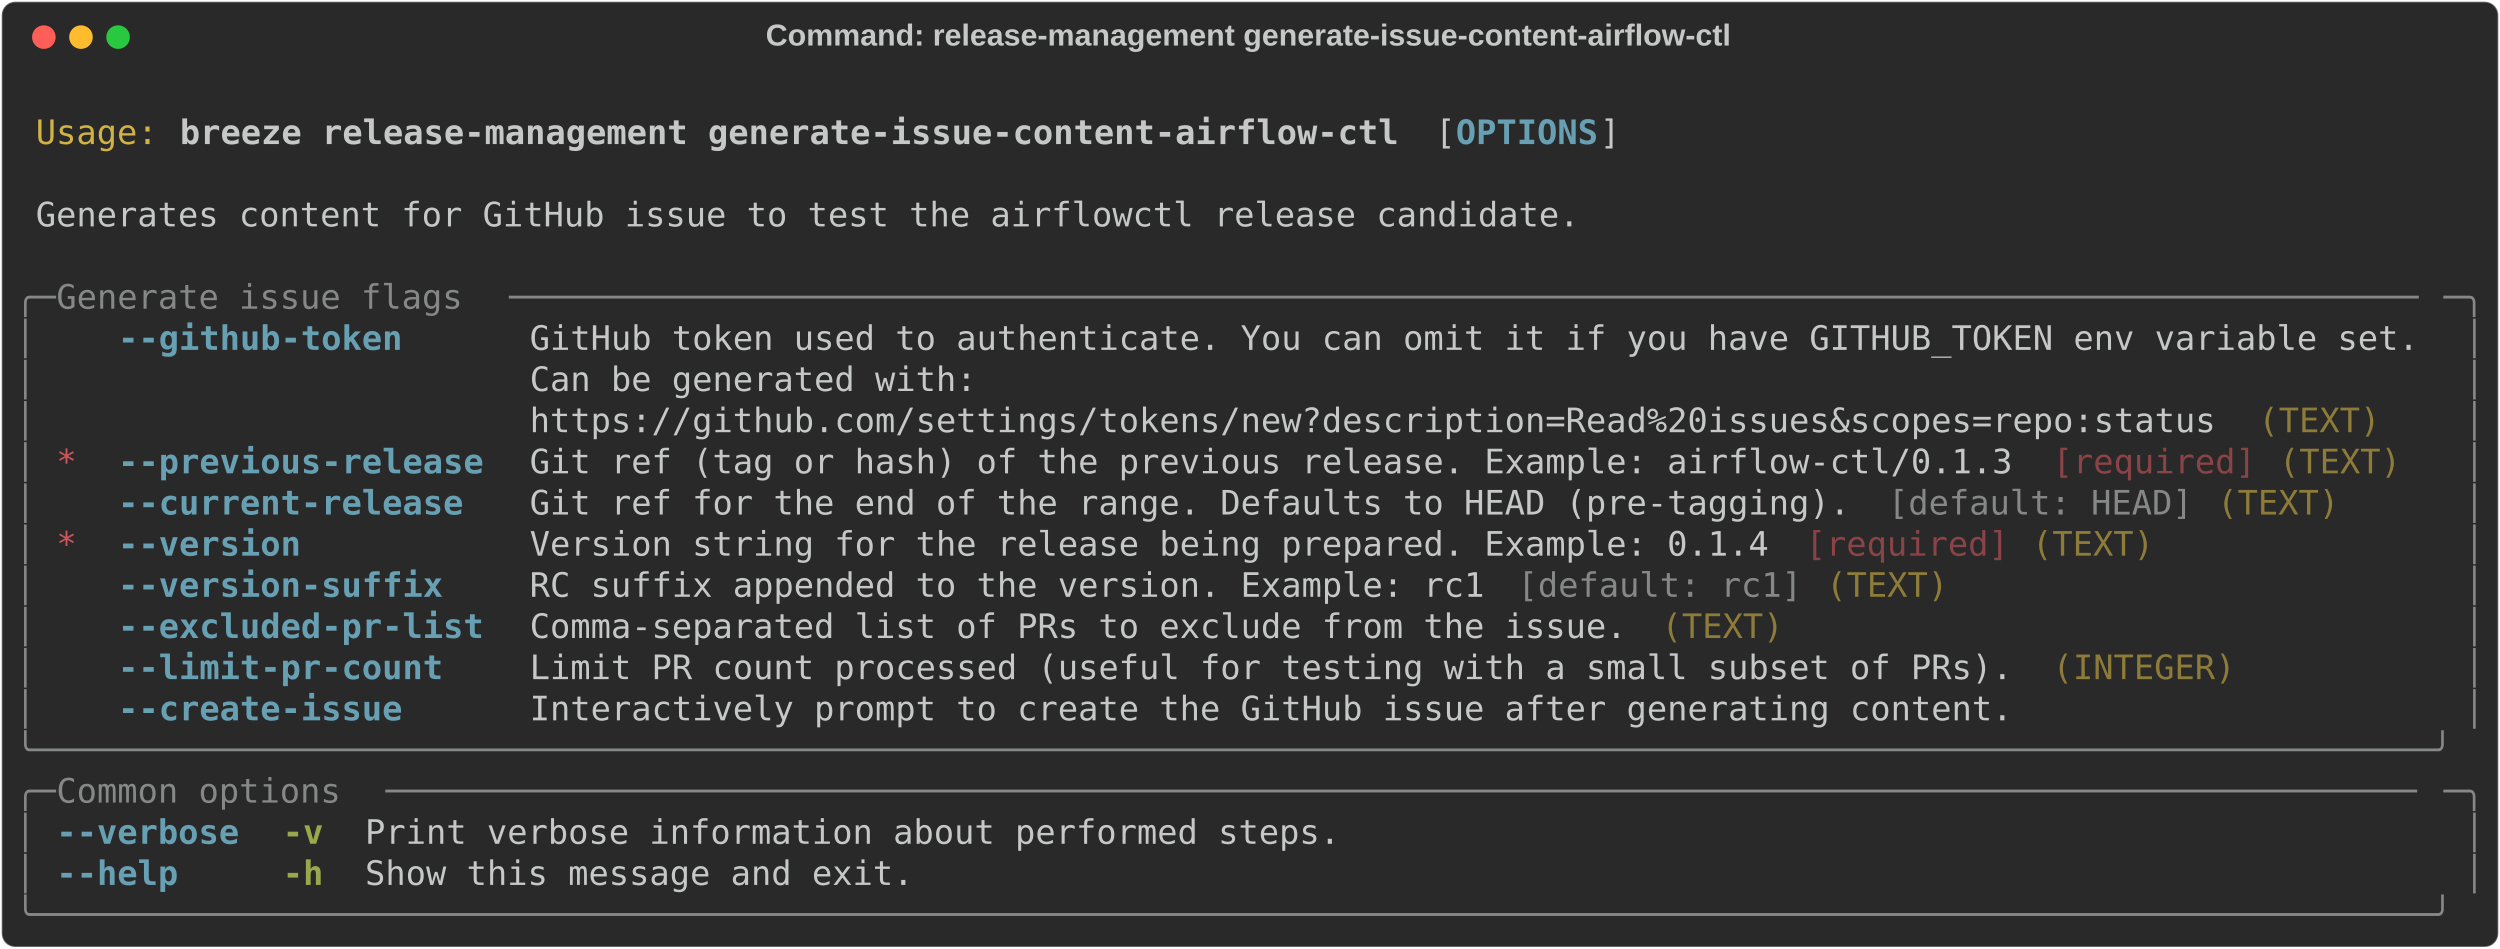
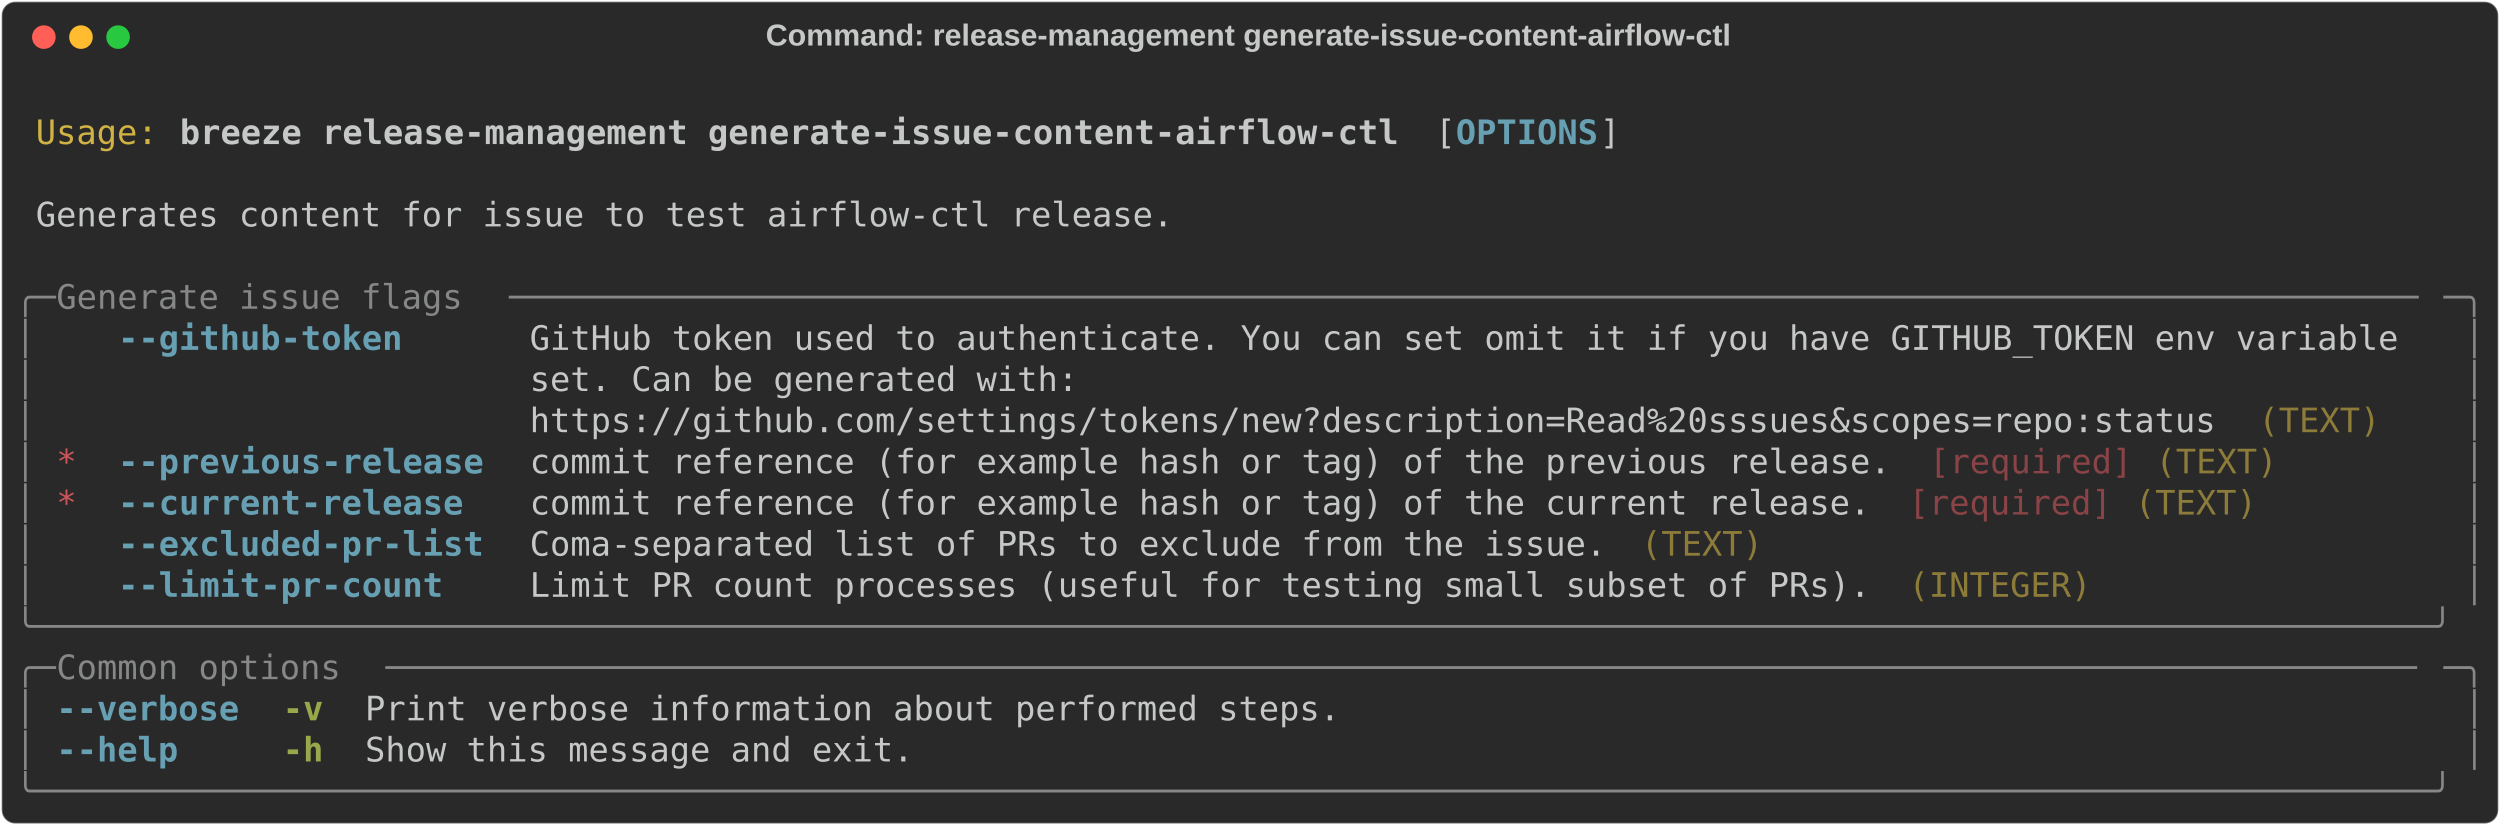
- <svg xmlns="http://www.w3.org/2000/svg" class="rich-terminal" viewBox="0 0 1482 562.4">
+ <svg xmlns="http://www.w3.org/2000/svg" class="rich-terminal" viewBox="0 0 1482 489.2">
  <style>

    @font-face {
        font-family: "Fira Code";
        src: local("FiraCode-Regular"),
                url("https://cdnjs.cloudflare.com/ajax/libs/firacode/6.2.0/woff2/FiraCode-Regular.woff2") format("woff2"),
                url("https://cdnjs.cloudflare.com/ajax/libs/firacode/6.2.0/woff/FiraCode-Regular.woff") format("woff");
        font-style: normal;
        font-weight: 400;
    }
    @font-face {
        font-family: "Fira Code";
        src: local("FiraCode-Bold"),
                url("https://cdnjs.cloudflare.com/ajax/libs/firacode/6.2.0/woff2/FiraCode-Bold.woff2") format("woff2"),
                url("https://cdnjs.cloudflare.com/ajax/libs/firacode/6.2.0/woff/FiraCode-Bold.woff") format("woff");
        font-style: bold;
        font-weight: 700;
    }

    .breeze-release-management-generate-issue-content-airflow-ctl-matrix {
        font-family: Fira Code, monospace;
        font-size: 20px;
        line-height: 24.4px;
        font-variant-east-asian: full-width;
    }

    .breeze-release-management-generate-issue-content-airflow-ctl-title {
        font-size: 18px;
        font-weight: bold;
        font-family: arial;
    }

    .breeze-release-management-generate-issue-content-airflow-ctl-r1 { fill: #c5c8c6 }
.breeze-release-management-generate-issue-content-airflow-ctl-r2 { fill: #d0b344 }
.breeze-release-management-generate-issue-content-airflow-ctl-r3 { fill: #c5c8c6;font-weight: bold }
.breeze-release-management-generate-issue-content-airflow-ctl-r4 { fill: #68a0b3;font-weight: bold }
.breeze-release-management-generate-issue-content-airflow-ctl-r5 { fill: #868887 }
.breeze-release-management-generate-issue-content-airflow-ctl-r6 { fill: #8d7b39 }
.breeze-release-management-generate-issue-content-airflow-ctl-r7 { fill: #cc555a }
.breeze-release-management-generate-issue-content-airflow-ctl-r8 { fill: #8a4346 }
.breeze-release-management-generate-issue-content-airflow-ctl-r9 { fill: #98a84b;font-weight: bold }
    </style>
  <defs>
    <clipPath id="breeze-release-management-generate-issue-content-airflow-ctl-clip-terminal">
-       <rect x="0" y="0" width="1463.0" height="511.4" />
+       <rect x="0" y="0" width="1463.0" height="438.2" />
    </clipPath>
    <clipPath id="breeze-release-management-generate-issue-content-airflow-ctl-line-0">
      <rect x="0" y="1.5" width="1464" height="24.65" />
    </clipPath>
    <clipPath id="breeze-release-management-generate-issue-content-airflow-ctl-line-1">
      <rect x="0" y="25.9" width="1464" height="24.65" />
    </clipPath>
    <clipPath id="breeze-release-management-generate-issue-content-airflow-ctl-line-2">
      <rect x="0" y="50.3" width="1464" height="24.65" />
    </clipPath>
    <clipPath id="breeze-release-management-generate-issue-content-airflow-ctl-line-3">
      <rect x="0" y="74.7" width="1464" height="24.65" />
    </clipPath>
    <clipPath id="breeze-release-management-generate-issue-content-airflow-ctl-line-4">
      <rect x="0" y="99.1" width="1464" height="24.65" />
    </clipPath>
    <clipPath id="breeze-release-management-generate-issue-content-airflow-ctl-line-5">
      <rect x="0" y="123.5" width="1464" height="24.65" />
    </clipPath>
    <clipPath id="breeze-release-management-generate-issue-content-airflow-ctl-line-6">
      <rect x="0" y="147.9" width="1464" height="24.65" />
    </clipPath>
    <clipPath id="breeze-release-management-generate-issue-content-airflow-ctl-line-7">
      <rect x="0" y="172.3" width="1464" height="24.65" />
    </clipPath>
    <clipPath id="breeze-release-management-generate-issue-content-airflow-ctl-line-8">
      <rect x="0" y="196.7" width="1464" height="24.65" />
    </clipPath>
    <clipPath id="breeze-release-management-generate-issue-content-airflow-ctl-line-9">
      <rect x="0" y="221.1" width="1464" height="24.65" />
    </clipPath>
    <clipPath id="breeze-release-management-generate-issue-content-airflow-ctl-line-10">
      <rect x="0" y="245.5" width="1464" height="24.65" />
    </clipPath>
    <clipPath id="breeze-release-management-generate-issue-content-airflow-ctl-line-11">
      <rect x="0" y="269.9" width="1464" height="24.65" />
    </clipPath>
    <clipPath id="breeze-release-management-generate-issue-content-airflow-ctl-line-12">
      <rect x="0" y="294.3" width="1464" height="24.65" />
    </clipPath>
    <clipPath id="breeze-release-management-generate-issue-content-airflow-ctl-line-13">
      <rect x="0" y="318.7" width="1464" height="24.65" />
    </clipPath>
    <clipPath id="breeze-release-management-generate-issue-content-airflow-ctl-line-14">
      <rect x="0" y="343.1" width="1464" height="24.65" />
    </clipPath>
    <clipPath id="breeze-release-management-generate-issue-content-airflow-ctl-line-15">
      <rect x="0" y="367.5" width="1464" height="24.65" />
    </clipPath>
    <clipPath id="breeze-release-management-generate-issue-content-airflow-ctl-line-16">
      <rect x="0" y="391.9" width="1464" height="24.65" />
    </clipPath>
-     <clipPath id="breeze-release-management-generate-issue-content-airflow-ctl-line-17">
-       <rect x="0" y="416.3" width="1464" height="24.65" />
-     </clipPath>
-     <clipPath id="breeze-release-management-generate-issue-content-airflow-ctl-line-18">
-       <rect x="0" y="440.7" width="1464" height="24.65" />
-     </clipPath>
-     <clipPath id="breeze-release-management-generate-issue-content-airflow-ctl-line-19">
-       <rect x="0" y="465.1" width="1464" height="24.65" />
-     </clipPath>
  </defs>
-   <rect fill="#292929" stroke="rgba(255,255,255,0.35)" stroke-width="1" x="1" y="1" width="1480" height="560.4" rx="8" />
+   <rect fill="#292929" stroke="rgba(255,255,255,0.35)" stroke-width="1" x="1" y="1" width="1480" height="487.2" rx="8" />
  <text class="breeze-release-management-generate-issue-content-airflow-ctl-title" fill="#c5c8c6" text-anchor="middle" x="740" y="27">Command: release-management generate-issue-content-airflow-ctl</text>
  <g transform="translate(26,22)">
    <circle cx="0" cy="0" r="7" fill="#ff5f57" />
    <circle cx="22" cy="0" r="7" fill="#febc2e" />
    <circle cx="44" cy="0" r="7" fill="#28c840" />
  </g>
  <g transform="translate(9, 41)" clip-path="url(#breeze-release-management-generate-issue-content-airflow-ctl-clip-terminal)">
    <g class="breeze-release-management-generate-issue-content-airflow-ctl-matrix">
      <text class="breeze-release-management-generate-issue-content-airflow-ctl-r1" x="1464" y="20" textLength="12.2" clip-path="url(#breeze-release-management-generate-issue-content-airflow-ctl-line-0)">
</text>
      <text class="breeze-release-management-generate-issue-content-airflow-ctl-r2" x="12.2" y="44.4" textLength="73.2" clip-path="url(#breeze-release-management-generate-issue-content-airflow-ctl-line-1)">Usage:</text>
      <text class="breeze-release-management-generate-issue-content-airflow-ctl-r3" x="97.6" y="44.4" textLength="732" clip-path="url(#breeze-release-management-generate-issue-content-airflow-ctl-line-1)">breeze release-management generate-issue-content-airflow-ctl</text>
      <text class="breeze-release-management-generate-issue-content-airflow-ctl-r1" x="841.8" y="44.4" textLength="12.2" clip-path="url(#breeze-release-management-generate-issue-content-airflow-ctl-line-1)">[</text>
      <text class="breeze-release-management-generate-issue-content-airflow-ctl-r4" x="854" y="44.4" textLength="85.4" clip-path="url(#breeze-release-management-generate-issue-content-airflow-ctl-line-1)">OPTIONS</text>
      <text class="breeze-release-management-generate-issue-content-airflow-ctl-r1" x="939.4" y="44.4" textLength="12.2" clip-path="url(#breeze-release-management-generate-issue-content-airflow-ctl-line-1)">]</text>
      <text class="breeze-release-management-generate-issue-content-airflow-ctl-r1" x="1464" y="44.4" textLength="12.2" clip-path="url(#breeze-release-management-generate-issue-content-airflow-ctl-line-1)">
</text>
      <text class="breeze-release-management-generate-issue-content-airflow-ctl-r1" x="1464" y="68.8" textLength="12.2" clip-path="url(#breeze-release-management-generate-issue-content-airflow-ctl-line-2)">
</text>
-       <text class="breeze-release-management-generate-issue-content-airflow-ctl-r1" x="12.2" y="93.2" textLength="927.2" clip-path="url(#breeze-release-management-generate-issue-content-airflow-ctl-line-3)">Generates content for GitHub issue to test the airflowctl release candidate.</text>
+       <text class="breeze-release-management-generate-issue-content-airflow-ctl-r1" x="12.2" y="93.2" textLength="683.2" clip-path="url(#breeze-release-management-generate-issue-content-airflow-ctl-line-3)">Generates content for issue to test airflow-ctl release.</text>
      <text class="breeze-release-management-generate-issue-content-airflow-ctl-r1" x="1464" y="93.2" textLength="12.2" clip-path="url(#breeze-release-management-generate-issue-content-airflow-ctl-line-3)">
</text>
      <text class="breeze-release-management-generate-issue-content-airflow-ctl-r1" x="1464" y="117.6" textLength="12.2" clip-path="url(#breeze-release-management-generate-issue-content-airflow-ctl-line-4)">
</text>
      <text class="breeze-release-management-generate-issue-content-airflow-ctl-r5" x="0" y="142" textLength="24.4" clip-path="url(#breeze-release-management-generate-issue-content-airflow-ctl-line-5)">╭─</text>
      <text class="breeze-release-management-generate-issue-content-airflow-ctl-r5" x="24.4" y="142" textLength="268.4" clip-path="url(#breeze-release-management-generate-issue-content-airflow-ctl-line-5)"> Generate issue flags </text>
      <text class="breeze-release-management-generate-issue-content-airflow-ctl-r5" x="292.8" y="142" textLength="1146.8" clip-path="url(#breeze-release-management-generate-issue-content-airflow-ctl-line-5)">──────────────────────────────────────────────────────────────────────────────────────────────</text>
      <text class="breeze-release-management-generate-issue-content-airflow-ctl-r5" x="1439.6" y="142" textLength="24.4" clip-path="url(#breeze-release-management-generate-issue-content-airflow-ctl-line-5)">─╮</text>
      <text class="breeze-release-management-generate-issue-content-airflow-ctl-r1" x="1464" y="142" textLength="12.2" clip-path="url(#breeze-release-management-generate-issue-content-airflow-ctl-line-5)">
</text>
      <text class="breeze-release-management-generate-issue-content-airflow-ctl-r5" x="0" y="166.4" textLength="12.2" clip-path="url(#breeze-release-management-generate-issue-content-airflow-ctl-line-6)">│</text>
      <text class="breeze-release-management-generate-issue-content-airflow-ctl-r4" x="61" y="166.4" textLength="219.6" clip-path="url(#breeze-release-management-generate-issue-content-airflow-ctl-line-6)">--github-token    </text>
-       <text class="breeze-release-management-generate-issue-content-airflow-ctl-r1" x="305" y="166.4" textLength="1134.6" clip-path="url(#breeze-release-management-generate-issue-content-airflow-ctl-line-6)">GitHub token used to authenticate. You can omit it if you have GITHUB_TOKEN env variable set.</text>
+       <text class="breeze-release-management-generate-issue-content-airflow-ctl-r1" x="305" y="166.4" textLength="1134.6" clip-path="url(#breeze-release-management-generate-issue-content-airflow-ctl-line-6)">GitHub token used to authenticate. You can set omit it if you have GITHUB_TOKEN env variable </text>
      <text class="breeze-release-management-generate-issue-content-airflow-ctl-r5" x="1451.8" y="166.4" textLength="12.2" clip-path="url(#breeze-release-management-generate-issue-content-airflow-ctl-line-6)">│</text>
      <text class="breeze-release-management-generate-issue-content-airflow-ctl-r1" x="1464" y="166.4" textLength="12.2" clip-path="url(#breeze-release-management-generate-issue-content-airflow-ctl-line-6)">
</text>
      <text class="breeze-release-management-generate-issue-content-airflow-ctl-r5" x="0" y="190.8" textLength="12.2" clip-path="url(#breeze-release-management-generate-issue-content-airflow-ctl-line-7)">│</text>
-       <text class="breeze-release-management-generate-issue-content-airflow-ctl-r1" x="305" y="190.8" textLength="1134.6" clip-path="url(#breeze-release-management-generate-issue-content-airflow-ctl-line-7)">Can be generated with:                                                                       </text>
+       <text class="breeze-release-management-generate-issue-content-airflow-ctl-r1" x="305" y="190.8" textLength="1134.6" clip-path="url(#breeze-release-management-generate-issue-content-airflow-ctl-line-7)">set. Can be generated with:                                                                  </text>
      <text class="breeze-release-management-generate-issue-content-airflow-ctl-r5" x="1451.8" y="190.8" textLength="12.2" clip-path="url(#breeze-release-management-generate-issue-content-airflow-ctl-line-7)">│</text>
      <text class="breeze-release-management-generate-issue-content-airflow-ctl-r1" x="1464" y="190.8" textLength="12.2" clip-path="url(#breeze-release-management-generate-issue-content-airflow-ctl-line-7)">
</text>
      <text class="breeze-release-management-generate-issue-content-airflow-ctl-r5" x="0" y="215.2" textLength="12.2" clip-path="url(#breeze-release-management-generate-issue-content-airflow-ctl-line-8)">│</text>
-       <text class="breeze-release-management-generate-issue-content-airflow-ctl-r1" x="305" y="215.2" textLength="1024.8" clip-path="url(#breeze-release-management-generate-issue-content-airflow-ctl-line-8)">https://github.com/settings/tokens/new?description=Read%20issues&amp;scopes=repo:status </text>
+       <text class="breeze-release-management-generate-issue-content-airflow-ctl-r1" x="305" y="215.2" textLength="1024.8" clip-path="url(#breeze-release-management-generate-issue-content-airflow-ctl-line-8)">https://github.com/settings/tokens/new?description=Read%20sssues&amp;scopes=repo:status </text>
      <text class="breeze-release-management-generate-issue-content-airflow-ctl-r6" x="1329.8" y="215.2" textLength="73.2" clip-path="url(#breeze-release-management-generate-issue-content-airflow-ctl-line-8)">(TEXT)</text>
      <text class="breeze-release-management-generate-issue-content-airflow-ctl-r5" x="1451.8" y="215.2" textLength="12.2" clip-path="url(#breeze-release-management-generate-issue-content-airflow-ctl-line-8)">│</text>
      <text class="breeze-release-management-generate-issue-content-airflow-ctl-r1" x="1464" y="215.2" textLength="12.2" clip-path="url(#breeze-release-management-generate-issue-content-airflow-ctl-line-8)">
</text>
      <text class="breeze-release-management-generate-issue-content-airflow-ctl-r5" x="0" y="239.6" textLength="12.2" clip-path="url(#breeze-release-management-generate-issue-content-airflow-ctl-line-9)">│</text>
      <text class="breeze-release-management-generate-issue-content-airflow-ctl-r7" x="24.4" y="239.6" textLength="12.2" clip-path="url(#breeze-release-management-generate-issue-content-airflow-ctl-line-9)">*</text>
      <text class="breeze-release-management-generate-issue-content-airflow-ctl-r4" x="61" y="239.6" textLength="219.6" clip-path="url(#breeze-release-management-generate-issue-content-airflow-ctl-line-9)">--previous-release</text>
-       <text class="breeze-release-management-generate-issue-content-airflow-ctl-r1" x="305" y="239.6" textLength="902.8" clip-path="url(#breeze-release-management-generate-issue-content-airflow-ctl-line-9)">Git ref (tag or hash) of the previous release. Example: airflow-ctl/0.1.3 </text>
-       <text class="breeze-release-management-generate-issue-content-airflow-ctl-r8" x="1207.8" y="239.6" textLength="122" clip-path="url(#breeze-release-management-generate-issue-content-airflow-ctl-line-9)">[required]</text>
-       <text class="breeze-release-management-generate-issue-content-airflow-ctl-r6" x="1342" y="239.6" textLength="73.2" clip-path="url(#breeze-release-management-generate-issue-content-airflow-ctl-line-9)">(TEXT)</text>
+       <text class="breeze-release-management-generate-issue-content-airflow-ctl-r1" x="305" y="239.6" textLength="829.6" clip-path="url(#breeze-release-management-generate-issue-content-airflow-ctl-line-9)">commit reference (for example hash or tag) of the previous release. </text>
+       <text class="breeze-release-management-generate-issue-content-airflow-ctl-r8" x="1134.6" y="239.6" textLength="122" clip-path="url(#breeze-release-management-generate-issue-content-airflow-ctl-line-9)">[required]</text>
+       <text class="breeze-release-management-generate-issue-content-airflow-ctl-r6" x="1268.8" y="239.6" textLength="73.2" clip-path="url(#breeze-release-management-generate-issue-content-airflow-ctl-line-9)">(TEXT)</text>
      <text class="breeze-release-management-generate-issue-content-airflow-ctl-r5" x="1451.8" y="239.6" textLength="12.2" clip-path="url(#breeze-release-management-generate-issue-content-airflow-ctl-line-9)">│</text>
      <text class="breeze-release-management-generate-issue-content-airflow-ctl-r1" x="1464" y="239.6" textLength="12.2" clip-path="url(#breeze-release-management-generate-issue-content-airflow-ctl-line-9)">
</text>
      <text class="breeze-release-management-generate-issue-content-airflow-ctl-r5" x="0" y="264" textLength="12.2" clip-path="url(#breeze-release-management-generate-issue-content-airflow-ctl-line-10)">│</text>
+       <text class="breeze-release-management-generate-issue-content-airflow-ctl-r7" x="24.4" y="264" textLength="12.2" clip-path="url(#breeze-release-management-generate-issue-content-airflow-ctl-line-10)">*</text>
      <text class="breeze-release-management-generate-issue-content-airflow-ctl-r4" x="61" y="264" textLength="219.6" clip-path="url(#breeze-release-management-generate-issue-content-airflow-ctl-line-10)">--current-release </text>
-       <text class="breeze-release-management-generate-issue-content-airflow-ctl-r1" x="305" y="264" textLength="805.2" clip-path="url(#breeze-release-management-generate-issue-content-airflow-ctl-line-10)">Git ref for the end of the range. Defaults to HEAD (pre-tagging). </text>
-       <text class="breeze-release-management-generate-issue-content-airflow-ctl-r5" x="1110.2" y="264" textLength="183" clip-path="url(#breeze-release-management-generate-issue-content-airflow-ctl-line-10)">[default: HEAD]</text>
-       <text class="breeze-release-management-generate-issue-content-airflow-ctl-r6" x="1305.4" y="264" textLength="73.2" clip-path="url(#breeze-release-management-generate-issue-content-airflow-ctl-line-10)">(TEXT)</text>
+       <text class="breeze-release-management-generate-issue-content-airflow-ctl-r1" x="305" y="264" textLength="817.4" clip-path="url(#breeze-release-management-generate-issue-content-airflow-ctl-line-10)">commit reference (for example hash or tag) of the current release. </text>
+       <text class="breeze-release-management-generate-issue-content-airflow-ctl-r8" x="1122.4" y="264" textLength="122" clip-path="url(#breeze-release-management-generate-issue-content-airflow-ctl-line-10)">[required]</text>
+       <text class="breeze-release-management-generate-issue-content-airflow-ctl-r6" x="1256.6" y="264" textLength="73.2" clip-path="url(#breeze-release-management-generate-issue-content-airflow-ctl-line-10)">(TEXT)</text>
      <text class="breeze-release-management-generate-issue-content-airflow-ctl-r5" x="1451.8" y="264" textLength="12.2" clip-path="url(#breeze-release-management-generate-issue-content-airflow-ctl-line-10)">│</text>
      <text class="breeze-release-management-generate-issue-content-airflow-ctl-r1" x="1464" y="264" textLength="12.2" clip-path="url(#breeze-release-management-generate-issue-content-airflow-ctl-line-10)">
</text>
      <text class="breeze-release-management-generate-issue-content-airflow-ctl-r5" x="0" y="288.4" textLength="12.2" clip-path="url(#breeze-release-management-generate-issue-content-airflow-ctl-line-11)">│</text>
-       <text class="breeze-release-management-generate-issue-content-airflow-ctl-r7" x="24.4" y="288.4" textLength="12.2" clip-path="url(#breeze-release-management-generate-issue-content-airflow-ctl-line-11)">*</text>
-       <text class="breeze-release-management-generate-issue-content-airflow-ctl-r4" x="61" y="288.4" textLength="219.6" clip-path="url(#breeze-release-management-generate-issue-content-airflow-ctl-line-11)">--version         </text>
-       <text class="breeze-release-management-generate-issue-content-airflow-ctl-r1" x="305" y="288.4" textLength="756.4" clip-path="url(#breeze-release-management-generate-issue-content-airflow-ctl-line-11)">Version string for the release being prepared. Example: 0.1.4 </text>
-       <text class="breeze-release-management-generate-issue-content-airflow-ctl-r8" x="1061.4" y="288.4" textLength="122" clip-path="url(#breeze-release-management-generate-issue-content-airflow-ctl-line-11)">[required]</text>
-       <text class="breeze-release-management-generate-issue-content-airflow-ctl-r6" x="1195.6" y="288.4" textLength="73.2" clip-path="url(#breeze-release-management-generate-issue-content-airflow-ctl-line-11)">(TEXT)</text>
+       <text class="breeze-release-management-generate-issue-content-airflow-ctl-r4" x="61" y="288.4" textLength="219.6" clip-path="url(#breeze-release-management-generate-issue-content-airflow-ctl-line-11)">--excluded-pr-list</text>
+       <text class="breeze-release-management-generate-issue-content-airflow-ctl-r1" x="305" y="288.4" textLength="658.8" clip-path="url(#breeze-release-management-generate-issue-content-airflow-ctl-line-11)">Coma-separated list of PRs to exclude from the issue. </text>
+       <text class="breeze-release-management-generate-issue-content-airflow-ctl-r6" x="963.8" y="288.4" textLength="73.2" clip-path="url(#breeze-release-management-generate-issue-content-airflow-ctl-line-11)">(TEXT)</text>
      <text class="breeze-release-management-generate-issue-content-airflow-ctl-r5" x="1451.8" y="288.4" textLength="12.2" clip-path="url(#breeze-release-management-generate-issue-content-airflow-ctl-line-11)">│</text>
      <text class="breeze-release-management-generate-issue-content-airflow-ctl-r1" x="1464" y="288.4" textLength="12.2" clip-path="url(#breeze-release-management-generate-issue-content-airflow-ctl-line-11)">
</text>
      <text class="breeze-release-management-generate-issue-content-airflow-ctl-r5" x="0" y="312.8" textLength="12.2" clip-path="url(#breeze-release-management-generate-issue-content-airflow-ctl-line-12)">│</text>
-       <text class="breeze-release-management-generate-issue-content-airflow-ctl-r4" x="61" y="312.8" textLength="219.6" clip-path="url(#breeze-release-management-generate-issue-content-airflow-ctl-line-12)">--version-suffix  </text>
-       <text class="breeze-release-management-generate-issue-content-airflow-ctl-r1" x="305" y="312.8" textLength="585.6" clip-path="url(#breeze-release-management-generate-issue-content-airflow-ctl-line-12)">RC suffix appended to the version. Example: rc1 </text>
-       <text class="breeze-release-management-generate-issue-content-airflow-ctl-r5" x="890.6" y="312.8" textLength="170.8" clip-path="url(#breeze-release-management-generate-issue-content-airflow-ctl-line-12)">[default: rc1]</text>
-       <text class="breeze-release-management-generate-issue-content-airflow-ctl-r6" x="1073.6" y="312.8" textLength="73.2" clip-path="url(#breeze-release-management-generate-issue-content-airflow-ctl-line-12)">(TEXT)</text>
+       <text class="breeze-release-management-generate-issue-content-airflow-ctl-r4" x="61" y="312.8" textLength="219.6" clip-path="url(#breeze-release-management-generate-issue-content-airflow-ctl-line-12)">--limit-pr-count  </text>
+       <text class="breeze-release-management-generate-issue-content-airflow-ctl-r1" x="305" y="312.8" textLength="817.4" clip-path="url(#breeze-release-management-generate-issue-content-airflow-ctl-line-12)">Limit PR count processes (useful for testing small subset of PRs). </text>
+       <text class="breeze-release-management-generate-issue-content-airflow-ctl-r6" x="1122.4" y="312.8" textLength="109.8" clip-path="url(#breeze-release-management-generate-issue-content-airflow-ctl-line-12)">(INTEGER)</text>
      <text class="breeze-release-management-generate-issue-content-airflow-ctl-r5" x="1451.8" y="312.8" textLength="12.2" clip-path="url(#breeze-release-management-generate-issue-content-airflow-ctl-line-12)">│</text>
      <text class="breeze-release-management-generate-issue-content-airflow-ctl-r1" x="1464" y="312.8" textLength="12.2" clip-path="url(#breeze-release-management-generate-issue-content-airflow-ctl-line-12)">
</text>
-       <text class="breeze-release-management-generate-issue-content-airflow-ctl-r5" x="0" y="337.2" textLength="12.2" clip-path="url(#breeze-release-management-generate-issue-content-airflow-ctl-line-13)">│</text>
-       <text class="breeze-release-management-generate-issue-content-airflow-ctl-r4" x="61" y="337.2" textLength="219.6" clip-path="url(#breeze-release-management-generate-issue-content-airflow-ctl-line-13)">--excluded-pr-list</text>
-       <text class="breeze-release-management-generate-issue-content-airflow-ctl-r1" x="305" y="337.2" textLength="671" clip-path="url(#breeze-release-management-generate-issue-content-airflow-ctl-line-13)">Comma-separated list of PRs to exclude from the issue. </text>
-       <text class="breeze-release-management-generate-issue-content-airflow-ctl-r6" x="976" y="337.2" textLength="73.2" clip-path="url(#breeze-release-management-generate-issue-content-airflow-ctl-line-13)">(TEXT)</text>
-       <text class="breeze-release-management-generate-issue-content-airflow-ctl-r5" x="1451.8" y="337.2" textLength="12.2" clip-path="url(#breeze-release-management-generate-issue-content-airflow-ctl-line-13)">│</text>
+       <text class="breeze-release-management-generate-issue-content-airflow-ctl-r5" x="0" y="337.2" textLength="1464" clip-path="url(#breeze-release-management-generate-issue-content-airflow-ctl-line-13)">╰──────────────────────────────────────────────────────────────────────────────────────────────────────────────────────╯</text>
      <text class="breeze-release-management-generate-issue-content-airflow-ctl-r1" x="1464" y="337.2" textLength="12.2" clip-path="url(#breeze-release-management-generate-issue-content-airflow-ctl-line-13)">
</text>
-       <text class="breeze-release-management-generate-issue-content-airflow-ctl-r5" x="0" y="361.6" textLength="12.2" clip-path="url(#breeze-release-management-generate-issue-content-airflow-ctl-line-14)">│</text>
-       <text class="breeze-release-management-generate-issue-content-airflow-ctl-r4" x="61" y="361.6" textLength="219.6" clip-path="url(#breeze-release-management-generate-issue-content-airflow-ctl-line-14)">--limit-pr-count  </text>
-       <text class="breeze-release-management-generate-issue-content-airflow-ctl-r1" x="305" y="361.6" textLength="902.8" clip-path="url(#breeze-release-management-generate-issue-content-airflow-ctl-line-14)">Limit PR count processed (useful for testing with a small subset of PRs). </text>
-       <text class="breeze-release-management-generate-issue-content-airflow-ctl-r6" x="1207.8" y="361.6" textLength="109.8" clip-path="url(#breeze-release-management-generate-issue-content-airflow-ctl-line-14)">(INTEGER)</text>
-       <text class="breeze-release-management-generate-issue-content-airflow-ctl-r5" x="1451.8" y="361.6" textLength="12.2" clip-path="url(#breeze-release-management-generate-issue-content-airflow-ctl-line-14)">│</text>
+       <text class="breeze-release-management-generate-issue-content-airflow-ctl-r5" x="0" y="361.6" textLength="24.4" clip-path="url(#breeze-release-management-generate-issue-content-airflow-ctl-line-14)">╭─</text>
+       <text class="breeze-release-management-generate-issue-content-airflow-ctl-r5" x="24.4" y="361.6" textLength="195.2" clip-path="url(#breeze-release-management-generate-issue-content-airflow-ctl-line-14)"> Common options </text>
+       <text class="breeze-release-management-generate-issue-content-airflow-ctl-r5" x="219.6" y="361.6" textLength="1220" clip-path="url(#breeze-release-management-generate-issue-content-airflow-ctl-line-14)">────────────────────────────────────────────────────────────────────────────────────────────────────</text>
+       <text class="breeze-release-management-generate-issue-content-airflow-ctl-r5" x="1439.6" y="361.6" textLength="24.4" clip-path="url(#breeze-release-management-generate-issue-content-airflow-ctl-line-14)">─╮</text>
      <text class="breeze-release-management-generate-issue-content-airflow-ctl-r1" x="1464" y="361.6" textLength="12.2" clip-path="url(#breeze-release-management-generate-issue-content-airflow-ctl-line-14)">
</text>
      <text class="breeze-release-management-generate-issue-content-airflow-ctl-r5" x="0" y="386" textLength="12.2" clip-path="url(#breeze-release-management-generate-issue-content-airflow-ctl-line-15)">│</text>
-       <text class="breeze-release-management-generate-issue-content-airflow-ctl-r4" x="61" y="386" textLength="219.6" clip-path="url(#breeze-release-management-generate-issue-content-airflow-ctl-line-15)">--create-issue    </text>
-       <text class="breeze-release-management-generate-issue-content-airflow-ctl-r1" x="305" y="386" textLength="890.6" clip-path="url(#breeze-release-management-generate-issue-content-airflow-ctl-line-15)">Interactively prompt to create the GitHub issue after generating content.</text>
+       <text class="breeze-release-management-generate-issue-content-airflow-ctl-r4" x="24.4" y="386" textLength="109.8" clip-path="url(#breeze-release-management-generate-issue-content-airflow-ctl-line-15)">--verbose</text>
+       <text class="breeze-release-management-generate-issue-content-airflow-ctl-r9" x="158.6" y="386" textLength="24.4" clip-path="url(#breeze-release-management-generate-issue-content-airflow-ctl-line-15)">-v</text>
+       <text class="breeze-release-management-generate-issue-content-airflow-ctl-r1" x="207.4" y="386" textLength="585.6" clip-path="url(#breeze-release-management-generate-issue-content-airflow-ctl-line-15)">Print verbose information about performed steps.</text>
      <text class="breeze-release-management-generate-issue-content-airflow-ctl-r5" x="1451.8" y="386" textLength="12.2" clip-path="url(#breeze-release-management-generate-issue-content-airflow-ctl-line-15)">│</text>
      <text class="breeze-release-management-generate-issue-content-airflow-ctl-r1" x="1464" y="386" textLength="12.2" clip-path="url(#breeze-release-management-generate-issue-content-airflow-ctl-line-15)">
</text>
-       <text class="breeze-release-management-generate-issue-content-airflow-ctl-r5" x="0" y="410.4" textLength="1464" clip-path="url(#breeze-release-management-generate-issue-content-airflow-ctl-line-16)">╰──────────────────────────────────────────────────────────────────────────────────────────────────────────────────────╯</text>
+       <text class="breeze-release-management-generate-issue-content-airflow-ctl-r5" x="0" y="410.4" textLength="12.2" clip-path="url(#breeze-release-management-generate-issue-content-airflow-ctl-line-16)">│</text>
+       <text class="breeze-release-management-generate-issue-content-airflow-ctl-r4" x="24.4" y="410.4" textLength="109.8" clip-path="url(#breeze-release-management-generate-issue-content-airflow-ctl-line-16)">--help   </text>
+       <text class="breeze-release-management-generate-issue-content-airflow-ctl-r9" x="158.6" y="410.4" textLength="24.4" clip-path="url(#breeze-release-management-generate-issue-content-airflow-ctl-line-16)">-h</text>
+       <text class="breeze-release-management-generate-issue-content-airflow-ctl-r1" x="207.4" y="410.4" textLength="329.4" clip-path="url(#breeze-release-management-generate-issue-content-airflow-ctl-line-16)">Show this message and exit.</text>
+       <text class="breeze-release-management-generate-issue-content-airflow-ctl-r5" x="1451.8" y="410.4" textLength="12.2" clip-path="url(#breeze-release-management-generate-issue-content-airflow-ctl-line-16)">│</text>
      <text class="breeze-release-management-generate-issue-content-airflow-ctl-r1" x="1464" y="410.4" textLength="12.2" clip-path="url(#breeze-release-management-generate-issue-content-airflow-ctl-line-16)">
</text>
-       <text class="breeze-release-management-generate-issue-content-airflow-ctl-r5" x="0" y="434.8" textLength="24.4" clip-path="url(#breeze-release-management-generate-issue-content-airflow-ctl-line-17)">╭─</text>
-       <text class="breeze-release-management-generate-issue-content-airflow-ctl-r5" x="24.4" y="434.8" textLength="195.2" clip-path="url(#breeze-release-management-generate-issue-content-airflow-ctl-line-17)"> Common options </text>
-       <text class="breeze-release-management-generate-issue-content-airflow-ctl-r5" x="219.6" y="434.8" textLength="1220" clip-path="url(#breeze-release-management-generate-issue-content-airflow-ctl-line-17)">────────────────────────────────────────────────────────────────────────────────────────────────────</text>
-       <text class="breeze-release-management-generate-issue-content-airflow-ctl-r5" x="1439.6" y="434.8" textLength="24.4" clip-path="url(#breeze-release-management-generate-issue-content-airflow-ctl-line-17)">─╮</text>
+       <text class="breeze-release-management-generate-issue-content-airflow-ctl-r5" x="0" y="434.8" textLength="1464" clip-path="url(#breeze-release-management-generate-issue-content-airflow-ctl-line-17)">╰──────────────────────────────────────────────────────────────────────────────────────────────────────────────────────╯</text>
      <text class="breeze-release-management-generate-issue-content-airflow-ctl-r1" x="1464" y="434.8" textLength="12.2" clip-path="url(#breeze-release-management-generate-issue-content-airflow-ctl-line-17)">
- </text>
-       <text class="breeze-release-management-generate-issue-content-airflow-ctl-r5" x="0" y="459.2" textLength="12.2" clip-path="url(#breeze-release-management-generate-issue-content-airflow-ctl-line-18)">│</text>
-       <text class="breeze-release-management-generate-issue-content-airflow-ctl-r4" x="24.4" y="459.2" textLength="109.8" clip-path="url(#breeze-release-management-generate-issue-content-airflow-ctl-line-18)">--verbose</text>
-       <text class="breeze-release-management-generate-issue-content-airflow-ctl-r9" x="158.6" y="459.2" textLength="24.4" clip-path="url(#breeze-release-management-generate-issue-content-airflow-ctl-line-18)">-v</text>
-       <text class="breeze-release-management-generate-issue-content-airflow-ctl-r1" x="207.4" y="459.2" textLength="585.6" clip-path="url(#breeze-release-management-generate-issue-content-airflow-ctl-line-18)">Print verbose information about performed steps.</text>
-       <text class="breeze-release-management-generate-issue-content-airflow-ctl-r5" x="1451.8" y="459.2" textLength="12.2" clip-path="url(#breeze-release-management-generate-issue-content-airflow-ctl-line-18)">│</text>
-       <text class="breeze-release-management-generate-issue-content-airflow-ctl-r1" x="1464" y="459.2" textLength="12.2" clip-path="url(#breeze-release-management-generate-issue-content-airflow-ctl-line-18)">
- </text>
-       <text class="breeze-release-management-generate-issue-content-airflow-ctl-r5" x="0" y="483.6" textLength="12.2" clip-path="url(#breeze-release-management-generate-issue-content-airflow-ctl-line-19)">│</text>
-       <text class="breeze-release-management-generate-issue-content-airflow-ctl-r4" x="24.4" y="483.6" textLength="109.8" clip-path="url(#breeze-release-management-generate-issue-content-airflow-ctl-line-19)">--help   </text>
-       <text class="breeze-release-management-generate-issue-content-airflow-ctl-r9" x="158.6" y="483.6" textLength="24.4" clip-path="url(#breeze-release-management-generate-issue-content-airflow-ctl-line-19)">-h</text>
-       <text class="breeze-release-management-generate-issue-content-airflow-ctl-r1" x="207.4" y="483.6" textLength="329.4" clip-path="url(#breeze-release-management-generate-issue-content-airflow-ctl-line-19)">Show this message and exit.</text>
-       <text class="breeze-release-management-generate-issue-content-airflow-ctl-r5" x="1451.8" y="483.6" textLength="12.2" clip-path="url(#breeze-release-management-generate-issue-content-airflow-ctl-line-19)">│</text>
-       <text class="breeze-release-management-generate-issue-content-airflow-ctl-r1" x="1464" y="483.6" textLength="12.2" clip-path="url(#breeze-release-management-generate-issue-content-airflow-ctl-line-19)">
- </text>
-       <text class="breeze-release-management-generate-issue-content-airflow-ctl-r5" x="0" y="508" textLength="1464" clip-path="url(#breeze-release-management-generate-issue-content-airflow-ctl-line-20)">╰──────────────────────────────────────────────────────────────────────────────────────────────────────────────────────╯</text>
-       <text class="breeze-release-management-generate-issue-content-airflow-ctl-r1" x="1464" y="508" textLength="12.2" clip-path="url(#breeze-release-management-generate-issue-content-airflow-ctl-line-20)">
</text>
    </g>
  </g>
</svg>
